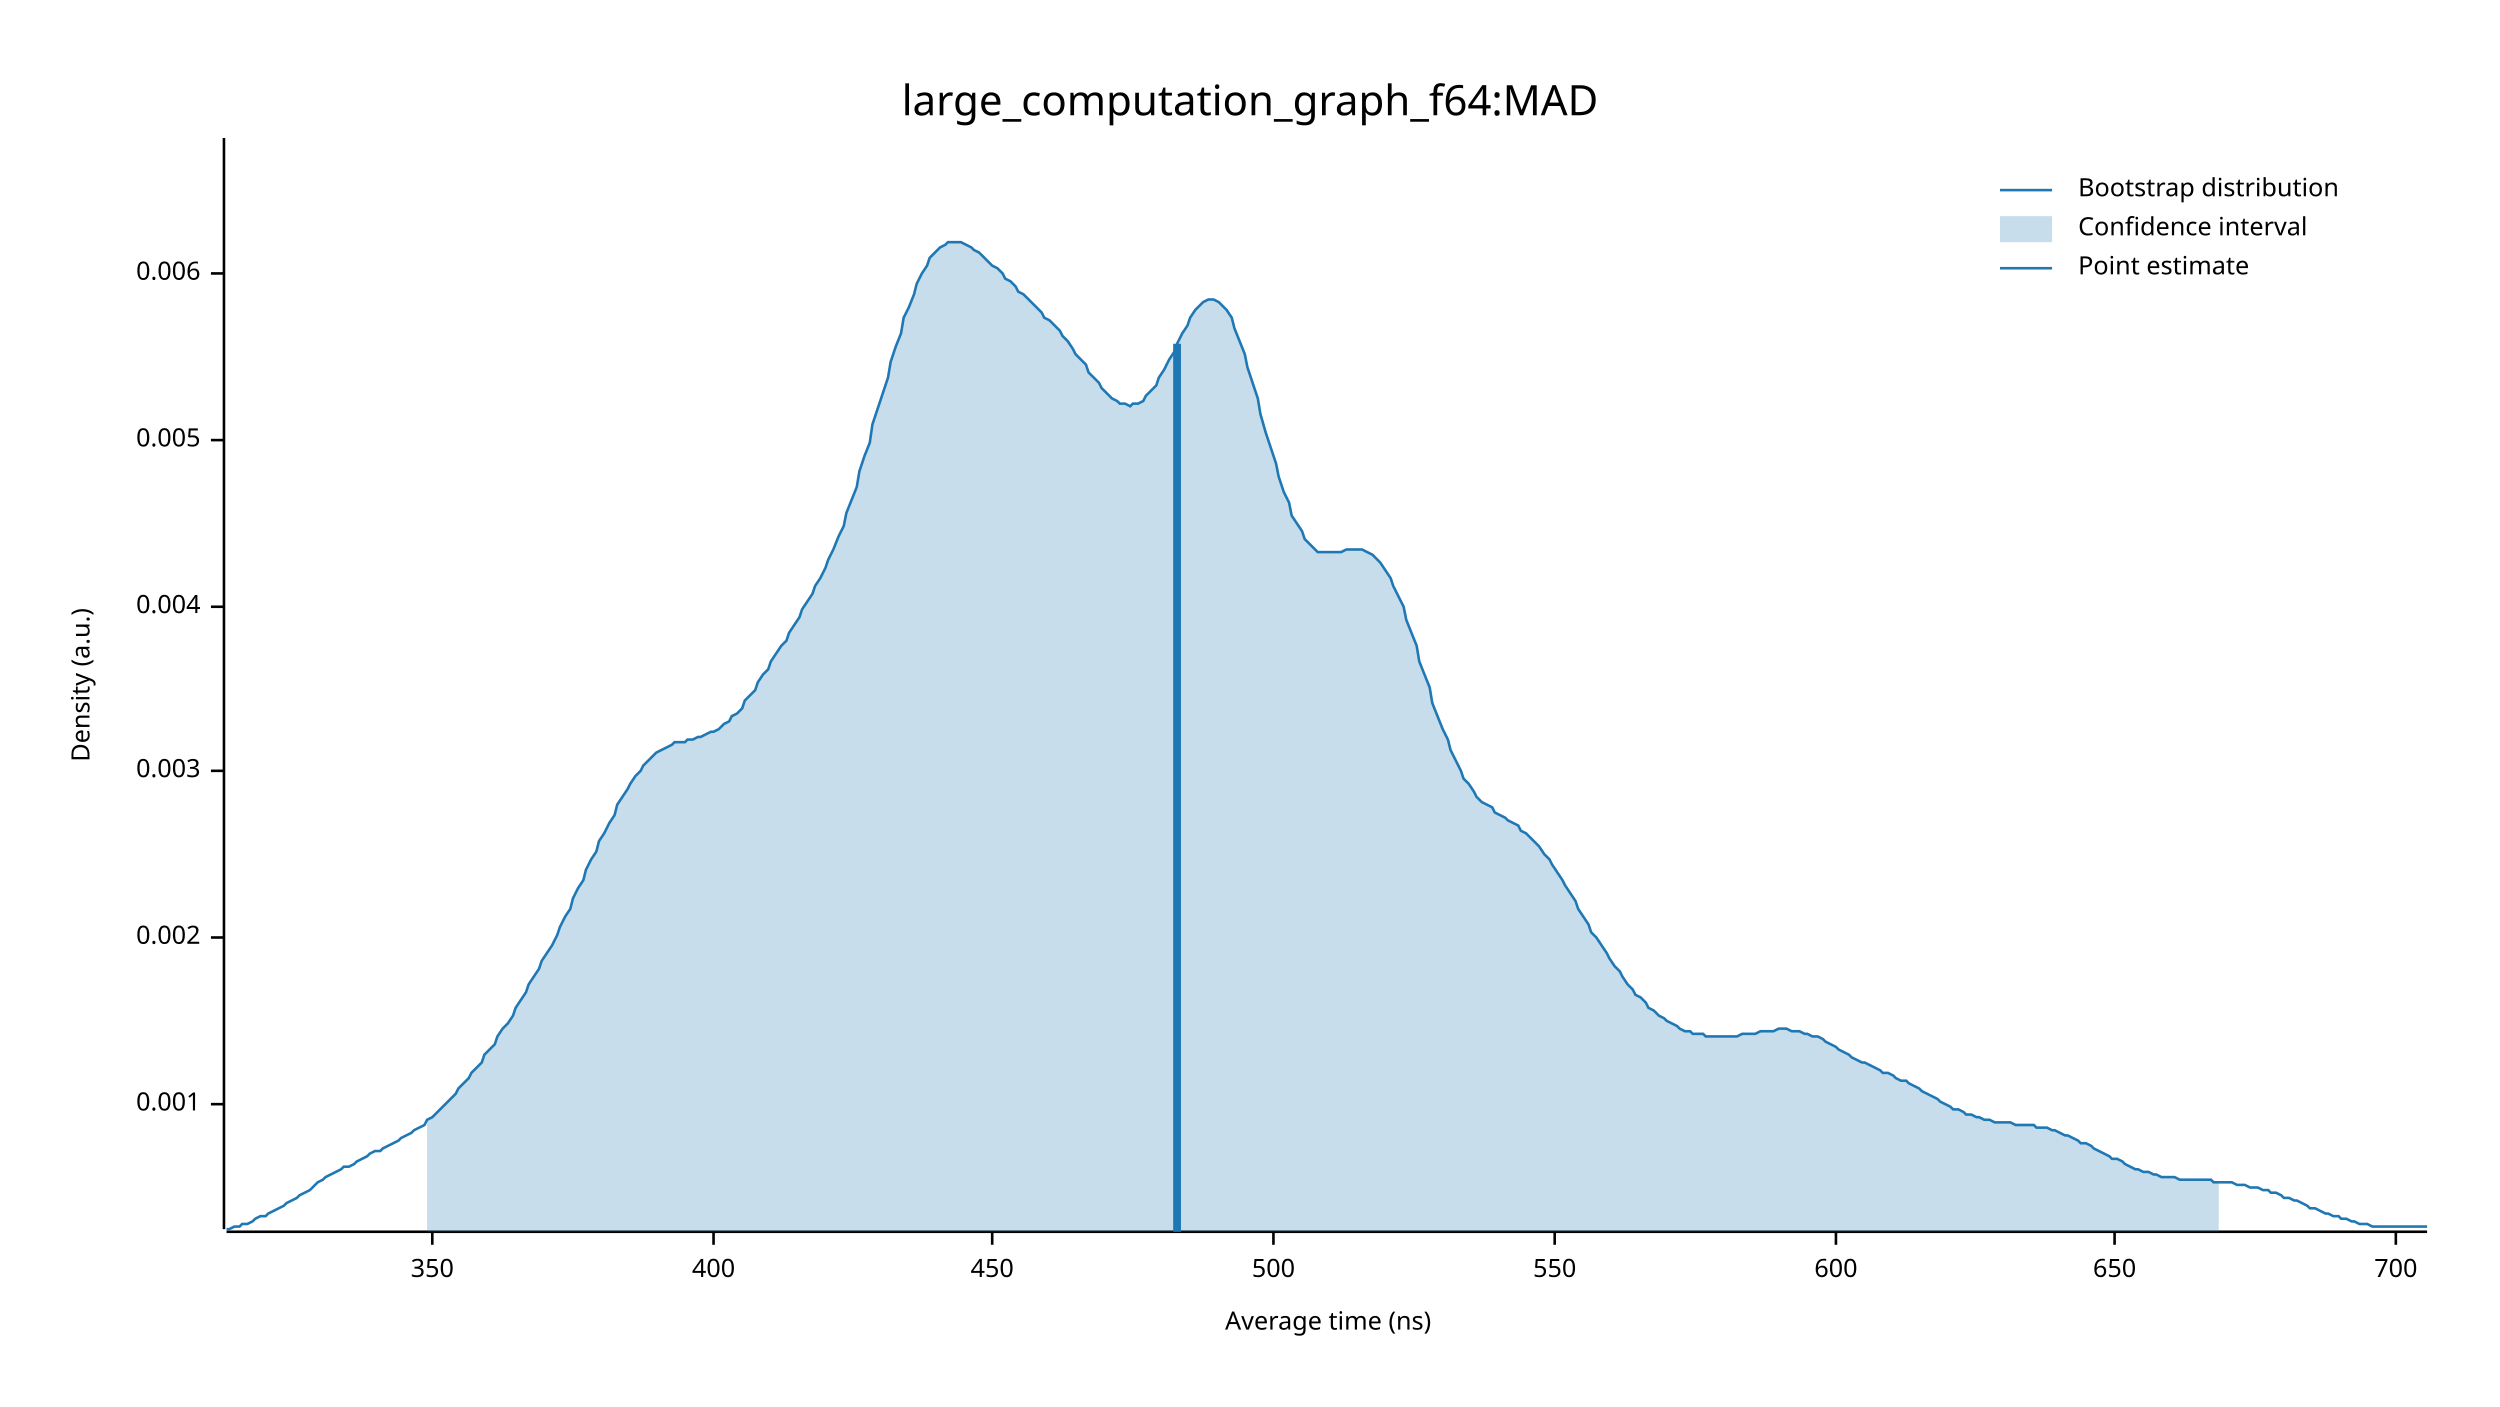
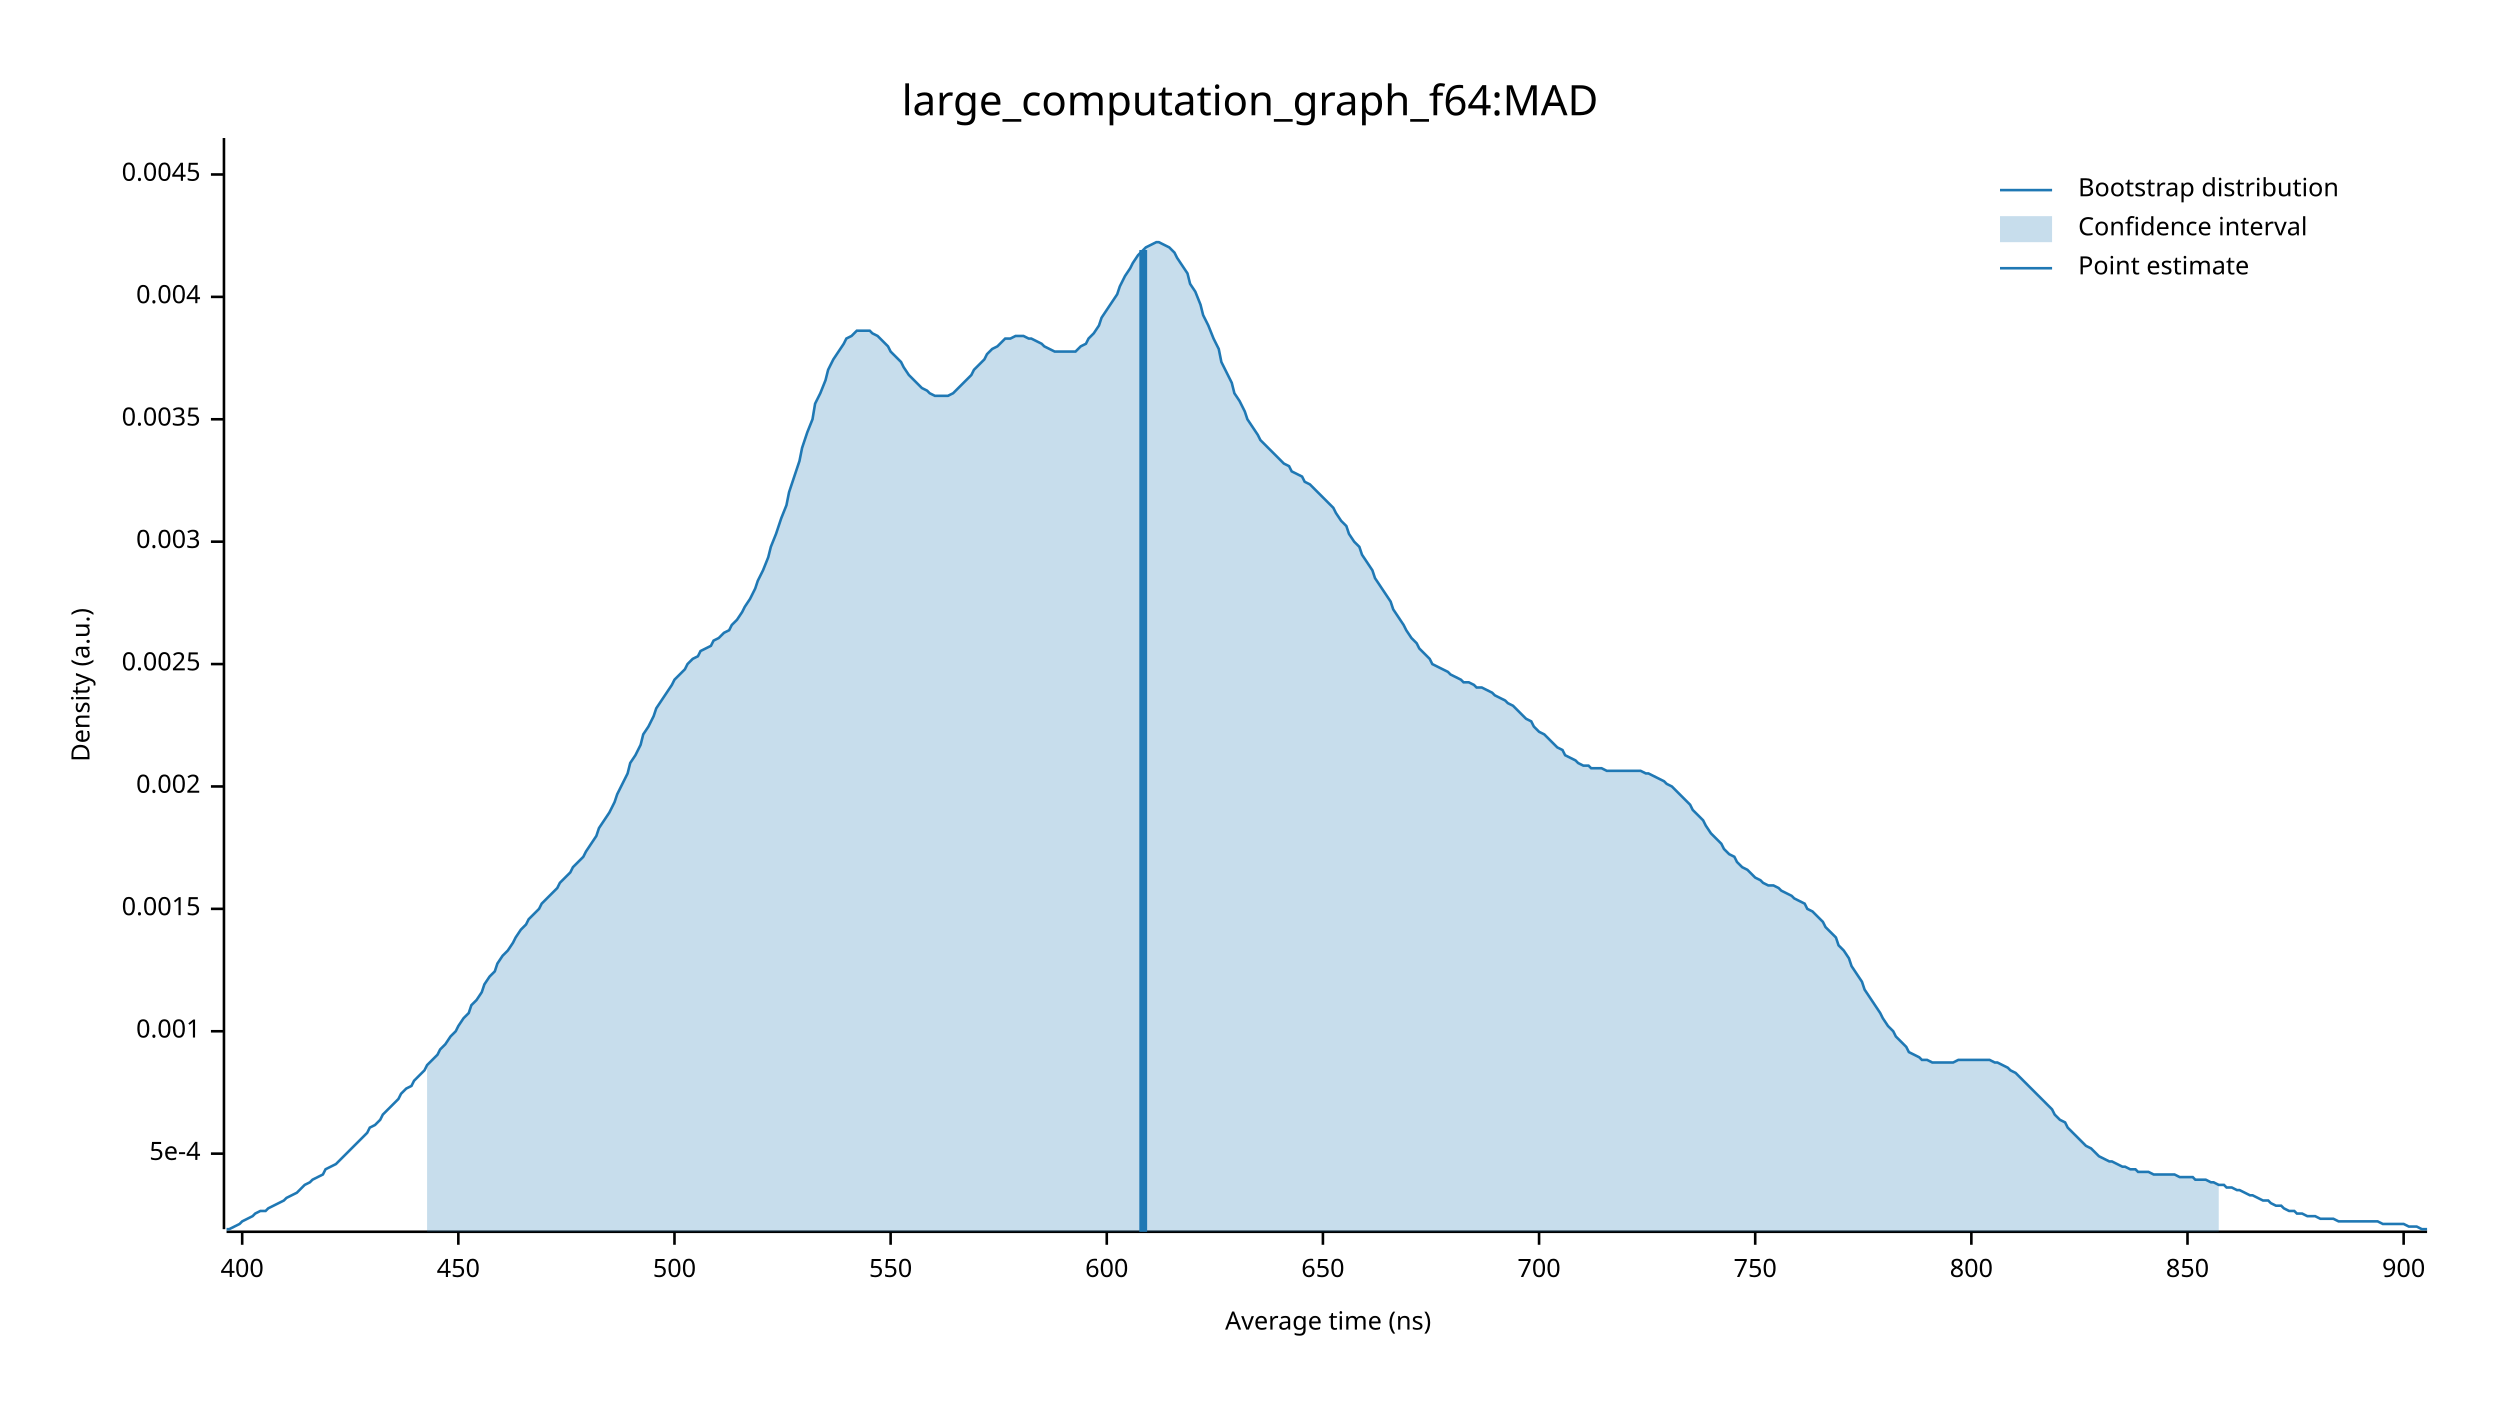
<svg xmlns="http://www.w3.org/2000/svg" width="960" height="540" viewBox="0 0 960 540">
  <text x="480" y="32" dy="0.76em" text-anchor="middle" font-family="sans-serif" font-size="16.129" opacity="1" fill="#000000">
large_computation_graph_f64:MAD
</text>
  <text x="27" y="263" dy="0.76em" text-anchor="middle" font-family="sans-serif" font-size="9.677" opacity="1" fill="#000000" transform="rotate(270, 27, 263)">
Density (a.u.)
</text>
  <text x="510" y="513" dy="-0.5ex" text-anchor="middle" font-family="sans-serif" font-size="9.677" opacity="1" fill="#000000">
Average time (ns)
</text>
  <polyline fill="none" opacity="1" stroke="#000000" stroke-width="1" points="86,53 86,472 " />
-   <text x="77" y="424" dy="0.5ex" text-anchor="end" font-family="sans-serif" font-size="9.677" opacity="1" fill="#000000">
+   <text x="77" y="443" dy="0.5ex" text-anchor="end" font-family="sans-serif" font-size="9.677" opacity="1" fill="#000000">
+ 5e-4
+ </text>
+   <polyline fill="none" opacity="1" stroke="#000000" stroke-width="1" points="81,443 86,443 " />
+   <text x="77" y="396" dy="0.5ex" text-anchor="end" font-family="sans-serif" font-size="9.677" opacity="1" fill="#000000">
0.001
</text>
-   <polyline fill="none" opacity="1" stroke="#000000" stroke-width="1" points="81,424 86,424 " />
-   <text x="77" y="360" dy="0.5ex" text-anchor="end" font-family="sans-serif" font-size="9.677" opacity="1" fill="#000000">
+   <polyline fill="none" opacity="1" stroke="#000000" stroke-width="1" points="81,396 86,396 " />
+   <text x="77" y="349" dy="0.5ex" text-anchor="end" font-family="sans-serif" font-size="9.677" opacity="1" fill="#000000">
+ 0.0015
+ </text>
+   <polyline fill="none" opacity="1" stroke="#000000" stroke-width="1" points="81,349 86,349 " />
+   <text x="77" y="302" dy="0.5ex" text-anchor="end" font-family="sans-serif" font-size="9.677" opacity="1" fill="#000000">
0.002
</text>
-   <polyline fill="none" opacity="1" stroke="#000000" stroke-width="1" points="81,360 86,360 " />
-   <text x="77" y="296" dy="0.5ex" text-anchor="end" font-family="sans-serif" font-size="9.677" opacity="1" fill="#000000">
+   <polyline fill="none" opacity="1" stroke="#000000" stroke-width="1" points="81,302 86,302 " />
+   <text x="77" y="255" dy="0.5ex" text-anchor="end" font-family="sans-serif" font-size="9.677" opacity="1" fill="#000000">
+ 0.0025
+ </text>
+   <polyline fill="none" opacity="1" stroke="#000000" stroke-width="1" points="81,255 86,255 " />
+   <text x="77" y="208" dy="0.5ex" text-anchor="end" font-family="sans-serif" font-size="9.677" opacity="1" fill="#000000">
0.003
</text>
-   <polyline fill="none" opacity="1" stroke="#000000" stroke-width="1" points="81,296 86,296 " />
-   <text x="77" y="233" dy="0.5ex" text-anchor="end" font-family="sans-serif" font-size="9.677" opacity="1" fill="#000000">
+   <polyline fill="none" opacity="1" stroke="#000000" stroke-width="1" points="81,208 86,208 " />
+   <text x="77" y="161" dy="0.5ex" text-anchor="end" font-family="sans-serif" font-size="9.677" opacity="1" fill="#000000">
+ 0.0035
+ </text>
+   <polyline fill="none" opacity="1" stroke="#000000" stroke-width="1" points="81,161 86,161 " />
+   <text x="77" y="114" dy="0.5ex" text-anchor="end" font-family="sans-serif" font-size="9.677" opacity="1" fill="#000000">
0.004
</text>
-   <polyline fill="none" opacity="1" stroke="#000000" stroke-width="1" points="81,233 86,233 " />
-   <text x="77" y="169" dy="0.5ex" text-anchor="end" font-family="sans-serif" font-size="9.677" opacity="1" fill="#000000">
- 0.005
+   <polyline fill="none" opacity="1" stroke="#000000" stroke-width="1" points="81,114 86,114 " />
+   <text x="77" y="67" dy="0.5ex" text-anchor="end" font-family="sans-serif" font-size="9.677" opacity="1" fill="#000000">
+ 0.0045
</text>
-   <polyline fill="none" opacity="1" stroke="#000000" stroke-width="1" points="81,169 86,169 " />
-   <text x="77" y="105" dy="0.5ex" text-anchor="end" font-family="sans-serif" font-size="9.677" opacity="1" fill="#000000">
- 0.006
- </text>
-   <polyline fill="none" opacity="1" stroke="#000000" stroke-width="1" points="81,105 86,105 " />
+   <polyline fill="none" opacity="1" stroke="#000000" stroke-width="1" points="81,67 86,67 " />
  <polyline fill="none" opacity="1" stroke="#000000" stroke-width="1" points="87,473 932,473 " />
-   <text x="166" y="483" dy="0.76em" text-anchor="middle" font-family="sans-serif" font-size="9.677" opacity="1" fill="#000000">
- 350
- </text>
-   <polyline fill="none" opacity="1" stroke="#000000" stroke-width="1" points="166,473 166,478 " />
-   <text x="274" y="483" dy="0.76em" text-anchor="middle" font-family="sans-serif" font-size="9.677" opacity="1" fill="#000000">
+   <text x="93" y="483" dy="0.76em" text-anchor="middle" font-family="sans-serif" font-size="9.677" opacity="1" fill="#000000">
400
</text>
-   <polyline fill="none" opacity="1" stroke="#000000" stroke-width="1" points="274,473 274,478 " />
-   <text x="381" y="483" dy="0.76em" text-anchor="middle" font-family="sans-serif" font-size="9.677" opacity="1" fill="#000000">
+   <polyline fill="none" opacity="1" stroke="#000000" stroke-width="1" points="93,473 93,478 " />
+   <text x="176" y="483" dy="0.76em" text-anchor="middle" font-family="sans-serif" font-size="9.677" opacity="1" fill="#000000">
450
</text>
-   <polyline fill="none" opacity="1" stroke="#000000" stroke-width="1" points="381,473 381,478 " />
-   <text x="489" y="483" dy="0.76em" text-anchor="middle" font-family="sans-serif" font-size="9.677" opacity="1" fill="#000000">
+   <polyline fill="none" opacity="1" stroke="#000000" stroke-width="1" points="176,473 176,478 " />
+   <text x="259" y="483" dy="0.76em" text-anchor="middle" font-family="sans-serif" font-size="9.677" opacity="1" fill="#000000">
500
</text>
-   <polyline fill="none" opacity="1" stroke="#000000" stroke-width="1" points="489,473 489,478 " />
-   <text x="597" y="483" dy="0.76em" text-anchor="middle" font-family="sans-serif" font-size="9.677" opacity="1" fill="#000000">
+   <polyline fill="none" opacity="1" stroke="#000000" stroke-width="1" points="259,473 259,478 " />
+   <text x="342" y="483" dy="0.76em" text-anchor="middle" font-family="sans-serif" font-size="9.677" opacity="1" fill="#000000">
550
</text>
-   <polyline fill="none" opacity="1" stroke="#000000" stroke-width="1" points="597,473 597,478 " />
-   <text x="705" y="483" dy="0.76em" text-anchor="middle" font-family="sans-serif" font-size="9.677" opacity="1" fill="#000000">
+   <polyline fill="none" opacity="1" stroke="#000000" stroke-width="1" points="342,473 342,478 " />
+   <text x="425" y="483" dy="0.76em" text-anchor="middle" font-family="sans-serif" font-size="9.677" opacity="1" fill="#000000">
600
</text>
-   <polyline fill="none" opacity="1" stroke="#000000" stroke-width="1" points="705,473 705,478 " />
-   <text x="812" y="483" dy="0.76em" text-anchor="middle" font-family="sans-serif" font-size="9.677" opacity="1" fill="#000000">
+   <polyline fill="none" opacity="1" stroke="#000000" stroke-width="1" points="425,473 425,478 " />
+   <text x="508" y="483" dy="0.76em" text-anchor="middle" font-family="sans-serif" font-size="9.677" opacity="1" fill="#000000">
650
</text>
-   <polyline fill="none" opacity="1" stroke="#000000" stroke-width="1" points="812,473 812,478 " />
-   <text x="920" y="483" dy="0.76em" text-anchor="middle" font-family="sans-serif" font-size="9.677" opacity="1" fill="#000000">
+   <polyline fill="none" opacity="1" stroke="#000000" stroke-width="1" points="508,473 508,478 " />
+   <text x="591" y="483" dy="0.76em" text-anchor="middle" font-family="sans-serif" font-size="9.677" opacity="1" fill="#000000">
700
</text>
-   <polyline fill="none" opacity="1" stroke="#000000" stroke-width="1" points="920,473 920,478 " />
-   <polyline fill="none" opacity="1" stroke="#1F78B4" stroke-width="1" points="87,472 88,472 90,471 92,471 93,470 95,470 97,469 98,468 100,467 102,467 103,466 105,465 107,464 109,463 110,462 112,461 114,460 115,459 117,458 119,457 120,456 122,454 124,453 125,452 127,451 129,450 131,449 132,448 134,448 136,447 137,446 139,445 141,444 142,443 144,442 146,442 147,441 149,440 151,439 153,438 154,437 156,436 158,435 159,434 161,433 163,432 164,430 166,429 168,427 169,426 171,424 173,422 175,420 176,418 178,416 180,414 181,412 183,410 185,408 186,405 188,403 190,401 191,398 193,395 195,393 197,390 198,387 200,384 202,381 203,378 205,375 207,372 208,369 210,366 212,363 214,359 215,356 217,352 219,349 220,345 222,341 224,338 225,334 227,330 229,327 230,323 232,320 234,316 236,313 237,309 239,306 241,303 242,301 244,298 246,296 247,294 249,292 251,290 252,289 254,288 256,287 258,286 259,285 261,285 263,285 264,284 266,284 268,283 269,283 271,282 273,281 274,281 276,280 278,278 280,277 281,275 283,274 285,272 286,269 288,267 290,265 291,262 293,259 295,257 296,254 298,251 300,248 302,246 303,243 305,240 307,237 308,234 310,231 312,228 313,225 315,222 317,218 318,215 320,211 322,206 324,202 325,197 327,192 329,187 330,181 332,175 334,170 335,163 337,157 339,151 341,145 342,139 344,133 346,128 347,122 349,118 351,113 352,109 354,105 356,102 357,99 359,97 361,95 363,94 364,93 366,93 368,93 369,93 371,94 373,95 374,96 376,97 378,99 379,100 381,102 383,103 385,105 386,107 388,108 390,110 391,112 393,113 395,115 396,116 398,118 400,120 401,122 403,123 405,125 407,127 408,129 410,131 412,134 413,136 415,138 417,140 418,143 420,145 422,147 423,149 425,151 427,153 429,154 430,155 432,155 434,156 435,155 437,155 439,154 440,152 442,150 444,148 445,145 447,142 449,138 451,135 452,132 454,128 456,125 457,122 459,119 461,117 462,116 464,115 466,115 468,116 469,117 471,119 473,122 474,126 476,131 478,136 479,141 481,147 483,153 484,159 486,166 488,172 490,178 491,183 493,189 495,193 496,198 498,201 500,204 501,207 503,209 505,211 506,212 508,212 510,212 512,212 513,212 515,212 517,211 518,211 520,211 522,211 523,211 525,212 527,213 528,214 530,216 532,219 534,222 535,225 537,229 539,233 540,238 542,243 544,248 545,254 547,259 549,264 550,270 552,275 554,280 556,284 557,288 559,292 561,296 562,299 564,301 566,304 567,306 569,308 571,309 573,310 574,312 576,313 578,314 579,315 581,316 583,317 584,319 586,320 588,322 589,323 591,325 593,328 595,330 596,332 598,335 600,338 601,340 603,343 605,346 606,349 608,352 610,355 611,358 613,360 615,363 617,366 618,368 620,371 622,373 623,375 625,378 627,380 628,382 630,383 632,385 633,387 635,388 637,390 639,391 640,392 642,393 644,394 645,395 647,396 649,396 650,397 652,397 654,397 655,398 657,398 659,398 661,398 662,398 664,398 666,398 667,398 669,397 671,397 672,397 674,397 676,396 677,396 679,396 681,396 683,395 684,395 686,395 688,396 689,396 691,396 693,397 694,397 696,398 698,398 700,399 701,400 703,401 705,402 706,403 708,404 710,405 711,406 713,407 715,408 716,408 718,409 720,410 722,411 723,412 725,412 727,413 728,414 730,415 732,415 733,416 735,417 737,418 738,419 740,420 742,421 744,422 745,423 747,424 749,425 750,426 752,426 754,427 755,428 757,428 759,429 760,429 762,430 764,430 766,431 767,431 769,431 771,431 772,431 774,432 776,432 777,432 779,432 781,432 782,433 784,433 786,433 788,434 789,434 791,435 793,436 794,436 796,437 798,438 799,439 801,439 803,440 804,441 806,442 808,443 810,444 811,445 813,445 815,446 816,447 818,448 820,449 821,449 823,450 825,450 827,451 828,451 830,452 832,452 833,452 835,452 837,453 838,453 840,453 842,453 843,453 845,453 847,453 849,453 850,454 852,454 854,454 855,454 857,454 859,455 860,455 862,455 864,456 865,456 867,456 869,457 871,457 872,458 874,458 876,459 877,460 879,460 881,461 882,461 884,462 886,463 887,464 889,464 891,465 893,466 894,466 896,467 898,467 899,468 901,468 903,469 904,469 906,470 908,470 909,470 911,471 913,471 915,471 916,471 918,471 920,471 921,471 923,471 925,471 926,471 928,471 930,471 932,471 " />
-   <polygon opacity="0.25" fill="#1F78B4" points="164,430 166,429 168,427 169,426 171,424 173,422 175,420 176,418 178,416 180,414 181,412 183,410 185,408 186,405 188,403 190,401 191,398 193,395 195,393 197,390 198,387 200,384 202,381 203,378 205,375 207,372 208,369 210,366 212,363 214,359 215,356 217,352 219,349 220,345 222,341 224,338 225,334 227,330 229,327 230,323 232,320 234,316 236,313 237,309 239,306 241,303 242,301 244,298 246,296 247,294 249,292 251,290 252,289 254,288 256,287 258,286 259,285 261,285 263,285 264,284 266,284 268,283 269,283 271,282 273,281 274,281 276,280 278,278 280,277 281,275 283,274 285,272 286,269 288,267 290,265 291,262 293,259 295,257 296,254 298,251 300,248 302,246 303,243 305,240 307,237 308,234 310,231 312,228 313,225 315,222 317,218 318,215 320,211 322,206 324,202 325,197 327,192 329,187 330,181 332,175 334,170 335,163 337,157 339,151 341,145 342,139 344,133 346,128 347,122 349,118 351,113 352,109 354,105 356,102 357,99 359,97 361,95 363,94 364,93 366,93 368,93 369,93 371,94 373,95 374,96 376,97 378,99 379,100 381,102 383,103 385,105 386,107 388,108 390,110 391,112 393,113 395,115 396,116 398,118 400,120 401,122 403,123 405,125 407,127 408,129 410,131 412,134 413,136 415,138 417,140 418,143 420,145 422,147 423,149 425,151 427,153 429,154 430,155 432,155 434,156 435,155 437,155 439,154 440,152 442,150 444,148 445,145 447,142 449,138 451,135 452,132 454,128 456,125 457,122 459,119 461,117 462,116 464,115 466,115 468,116 469,117 471,119 473,122 474,126 476,131 478,136 479,141 481,147 483,153 484,159 486,166 488,172 490,178 491,183 493,189 495,193 496,198 498,201 500,204 501,207 503,209 505,211 506,212 508,212 510,212 512,212 513,212 515,212 517,211 518,211 520,211 522,211 523,211 525,212 527,213 528,214 530,216 532,219 534,222 535,225 537,229 539,233 540,238 542,243 544,248 545,254 547,259 549,264 550,270 552,275 554,280 556,284 557,288 559,292 561,296 562,299 564,301 566,304 567,306 569,308 571,309 573,310 574,312 576,313 578,314 579,315 581,316 583,317 584,319 586,320 588,322 589,323 591,325 593,328 595,330 596,332 598,335 600,338 601,340 603,343 605,346 606,349 608,352 610,355 611,358 613,360 615,363 617,366 618,368 620,371 622,373 623,375 625,378 627,380 628,382 630,383 632,385 633,387 635,388 637,390 639,391 640,392 642,393 644,394 645,395 647,396 649,396 650,397 652,397 654,397 655,398 657,398 659,398 661,398 662,398 664,398 666,398 667,398 669,397 671,397 672,397 674,397 676,396 677,396 679,396 681,396 683,395 684,395 686,395 688,396 689,396 691,396 693,397 694,397 696,398 698,398 700,399 701,400 703,401 705,402 706,403 708,404 710,405 711,406 713,407 715,408 716,408 718,409 720,410 722,411 723,412 725,412 727,413 728,414 730,415 732,415 733,416 735,417 737,418 738,419 740,420 742,421 744,422 745,423 747,424 749,425 750,426 752,426 754,427 755,428 757,428 759,429 760,429 762,430 764,430 766,431 767,431 769,431 771,431 772,431 774,432 776,432 777,432 779,432 781,432 782,433 784,433 786,433 788,434 789,434 791,435 793,436 794,436 796,437 798,438 799,439 801,439 803,440 804,441 806,442 808,443 810,444 811,445 813,445 815,446 816,447 818,448 820,449 821,449 823,450 825,450 827,451 828,451 830,452 832,452 833,452 835,452 837,453 838,453 840,453 842,453 843,453 845,453 847,453 849,453 850,454 852,454 852,473 164,473 " />
-   <polyline fill="none" opacity="1" stroke="#1F78B4" stroke-width="3" points="452,473 452,132 " />
+   <polyline fill="none" opacity="1" stroke="#000000" stroke-width="1" points="591,473 591,478 " />
+   <text x="674" y="483" dy="0.76em" text-anchor="middle" font-family="sans-serif" font-size="9.677" opacity="1" fill="#000000">
+ 750
+ </text>
+   <polyline fill="none" opacity="1" stroke="#000000" stroke-width="1" points="674,473 674,478 " />
+   <text x="757" y="483" dy="0.76em" text-anchor="middle" font-family="sans-serif" font-size="9.677" opacity="1" fill="#000000">
+ 800
+ </text>
+   <polyline fill="none" opacity="1" stroke="#000000" stroke-width="1" points="757,473 757,478 " />
+   <text x="840" y="483" dy="0.76em" text-anchor="middle" font-family="sans-serif" font-size="9.677" opacity="1" fill="#000000">
+ 850
+ </text>
+   <polyline fill="none" opacity="1" stroke="#000000" stroke-width="1" points="840,473 840,478 " />
+   <text x="923" y="483" dy="0.76em" text-anchor="middle" font-family="sans-serif" font-size="9.677" opacity="1" fill="#000000">
+ 900
+ </text>
+   <polyline fill="none" opacity="1" stroke="#000000" stroke-width="1" points="923,473 923,478 " />
+   <polyline fill="none" opacity="1" stroke="#1F78B4" stroke-width="1" points="87,472 88,472 90,471 92,470 93,469 95,468 97,467 98,466 100,465 102,465 103,464 105,463 107,462 109,461 110,460 112,459 114,458 115,457 117,455 119,454 120,453 122,452 124,451 125,449 127,448 129,447 131,445 132,444 134,442 136,440 137,439 139,437 141,435 142,433 144,432 146,430 147,428 149,426 151,424 153,422 154,420 156,418 158,417 159,415 161,413 163,411 164,409 166,407 168,405 169,403 171,401 173,398 175,396 176,394 178,391 180,389 181,386 183,384 185,381 186,378 188,375 190,373 191,370 193,367 195,365 197,362 198,360 200,357 202,355 203,353 205,351 207,349 208,347 210,345 212,343 214,341 215,339 217,337 219,335 220,333 222,331 224,329 225,327 227,324 229,321 230,318 232,315 234,312 236,308 237,305 239,301 241,297 242,293 244,290 246,286 247,282 249,279 251,275 252,272 254,269 256,266 258,263 259,261 261,259 263,257 264,255 266,253 268,252 269,250 271,249 273,248 274,246 276,245 278,243 280,242 281,240 283,238 285,235 286,233 288,230 290,226 291,223 293,219 295,214 296,210 298,205 300,199 302,194 303,189 305,183 307,177 308,172 310,166 312,161 313,155 315,151 317,146 318,142 320,138 322,135 324,132 325,130 327,129 329,127 330,127 332,127 334,127 335,128 337,129 339,131 341,133 342,135 344,137 346,139 347,141 349,144 351,146 352,147 354,149 356,150 357,151 359,152 361,152 363,152 364,152 366,151 368,149 369,148 371,146 373,144 374,142 376,140 378,138 379,136 381,134 383,133 385,131 386,130 388,130 390,129 391,129 393,129 395,130 396,130 398,131 400,132 401,133 403,134 405,135 407,135 408,135 410,135 412,135 413,135 415,133 417,132 418,130 420,128 422,125 423,122 425,119 427,116 429,113 430,110 432,106 434,103 435,101 437,98 439,96 440,95 442,94 444,93 445,93 447,94 449,95 451,97 452,99 454,102 456,105 457,109 459,112 461,117 462,121 464,125 466,130 468,134 469,139 471,143 473,147 474,151 476,154 478,158 479,161 481,164 483,167 484,169 486,171 488,173 490,175 491,176 493,178 495,179 496,181 498,182 500,183 501,185 503,186 505,188 506,189 508,191 510,193 512,195 513,197 515,200 517,202 518,205 520,208 522,210 523,213 525,216 527,219 528,222 530,225 532,228 534,231 535,234 537,237 539,240 540,242 542,245 544,247 545,249 547,251 549,253 550,255 552,256 554,257 556,258 557,259 559,260 561,261 562,262 564,262 566,263 567,264 569,264 571,265 573,266 574,267 576,268 578,269 579,270 581,271 583,273 584,274 586,276 588,277 589,279 591,281 593,282 595,284 596,285 598,287 600,288 601,290 603,291 605,292 606,293 608,294 610,294 611,295 613,295 615,295 617,296 618,296 620,296 622,296 623,296 625,296 627,296 628,296 630,296 632,297 633,297 635,298 637,299 639,300 640,301 642,302 644,304 645,305 647,307 649,309 650,311 652,313 654,315 655,317 657,320 659,322 661,324 662,326 664,328 666,329 667,331 669,333 671,334 672,335 674,337 676,338 677,339 679,340 681,340 683,341 684,342 686,343 688,344 689,345 691,346 693,347 694,349 696,350 698,352 700,354 701,356 703,358 705,360 706,363 708,365 710,368 711,371 713,374 715,377 716,380 718,383 720,386 722,389 723,391 725,394 727,396 728,398 730,400 732,402 733,404 735,405 737,406 738,407 740,407 742,408 744,408 745,408 747,408 749,408 750,408 752,407 754,407 755,407 757,407 759,407 760,407 762,407 764,407 766,408 767,408 769,409 771,410 772,411 774,412 776,414 777,415 779,417 781,419 782,420 784,422 786,424 788,426 789,428 791,430 793,431 794,433 796,435 798,437 799,438 801,440 803,441 804,442 806,444 808,445 810,446 811,446 813,447 815,448 816,448 818,449 820,449 821,450 823,450 825,450 827,451 828,451 830,451 832,451 833,451 835,451 837,452 838,452 840,452 842,452 843,453 845,453 847,453 849,454 850,454 852,455 854,455 855,456 857,456 859,457 860,457 862,458 864,459 865,459 867,460 869,461 871,461 872,462 874,463 876,463 877,464 879,465 881,465 882,466 884,466 886,467 887,467 889,467 891,468 893,468 894,468 896,468 898,469 899,469 901,469 903,469 904,469 906,469 908,469 909,469 911,469 913,469 915,470 916,470 918,470 920,470 921,470 923,470 925,471 926,471 928,471 930,472 932,472 " />
+   <polygon opacity="0.25" fill="#1F78B4" points="164,409 166,407 168,405 169,403 171,401 173,398 175,396 176,394 178,391 180,389 181,386 183,384 185,381 186,378 188,375 190,373 191,370 193,367 195,365 197,362 198,360 200,357 202,355 203,353 205,351 207,349 208,347 210,345 212,343 214,341 215,339 217,337 219,335 220,333 222,331 224,329 225,327 227,324 229,321 230,318 232,315 234,312 236,308 237,305 239,301 241,297 242,293 244,290 246,286 247,282 249,279 251,275 252,272 254,269 256,266 258,263 259,261 261,259 263,257 264,255 266,253 268,252 269,250 271,249 273,248 274,246 276,245 278,243 280,242 281,240 283,238 285,235 286,233 288,230 290,226 291,223 293,219 295,214 296,210 298,205 300,199 302,194 303,189 305,183 307,177 308,172 310,166 312,161 313,155 315,151 317,146 318,142 320,138 322,135 324,132 325,130 327,129 329,127 330,127 332,127 334,127 335,128 337,129 339,131 341,133 342,135 344,137 346,139 347,141 349,144 351,146 352,147 354,149 356,150 357,151 359,152 361,152 363,152 364,152 366,151 368,149 369,148 371,146 373,144 374,142 376,140 378,138 379,136 381,134 383,133 385,131 386,130 388,130 390,129 391,129 393,129 395,130 396,130 398,131 400,132 401,133 403,134 405,135 407,135 408,135 410,135 412,135 413,135 415,133 417,132 418,130 420,128 422,125 423,122 425,119 427,116 429,113 430,110 432,106 434,103 435,101 437,98 439,96 440,95 442,94 444,93 445,93 447,94 449,95 451,97 452,99 454,102 456,105 457,109 459,112 461,117 462,121 464,125 466,130 468,134 469,139 471,143 473,147 474,151 476,154 478,158 479,161 481,164 483,167 484,169 486,171 488,173 490,175 491,176 493,178 495,179 496,181 498,182 500,183 501,185 503,186 505,188 506,189 508,191 510,193 512,195 513,197 515,200 517,202 518,205 520,208 522,210 523,213 525,216 527,219 528,222 530,225 532,228 534,231 535,234 537,237 539,240 540,242 542,245 544,247 545,249 547,251 549,253 550,255 552,256 554,257 556,258 557,259 559,260 561,261 562,262 564,262 566,263 567,264 569,264 571,265 573,266 574,267 576,268 578,269 579,270 581,271 583,273 584,274 586,276 588,277 589,279 591,281 593,282 595,284 596,285 598,287 600,288 601,290 603,291 605,292 606,293 608,294 610,294 611,295 613,295 615,295 617,296 618,296 620,296 622,296 623,296 625,296 627,296 628,296 630,296 632,297 633,297 635,298 637,299 639,300 640,301 642,302 644,304 645,305 647,307 649,309 650,311 652,313 654,315 655,317 657,320 659,322 661,324 662,326 664,328 666,329 667,331 669,333 671,334 672,335 674,337 676,338 677,339 679,340 681,340 683,341 684,342 686,343 688,344 689,345 691,346 693,347 694,349 696,350 698,352 700,354 701,356 703,358 705,360 706,363 708,365 710,368 711,371 713,374 715,377 716,380 718,383 720,386 722,389 723,391 725,394 727,396 728,398 730,400 732,402 733,404 735,405 737,406 738,407 740,407 742,408 744,408 745,408 747,408 749,408 750,408 752,407 754,407 755,407 757,407 759,407 760,407 762,407 764,407 766,408 767,408 769,409 771,410 772,411 774,412 776,414 777,415 779,417 781,419 782,420 784,422 786,424 788,426 789,428 791,430 793,431 794,433 796,435 798,437 799,438 801,440 803,441 804,442 806,444 808,445 810,446 811,446 813,447 815,448 816,448 818,449 820,449 821,450 823,450 825,450 827,451 828,451 830,451 832,451 833,451 835,451 837,452 838,452 840,452 842,452 843,453 845,453 847,453 849,454 850,454 852,455 852,473 164,473 " />
+   <polyline fill="none" opacity="1" stroke="#1F78B4" stroke-width="3" points="439,473 439,96 " />
  <text x="798" y="68" dy="0.76em" text-anchor="start" font-family="sans-serif" font-size="9.677" opacity="1" fill="#000000">
Bootstrap distribution
</text>
  <text x="798" y="83" dy="0.76em" text-anchor="start" font-family="sans-serif" font-size="9.677" opacity="1" fill="#000000">
Confidence interval
</text>
  <text x="798" y="98" dy="0.76em" text-anchor="start" font-family="sans-serif" font-size="9.677" opacity="1" fill="#000000">
Point estimate
</text>
  <polyline fill="none" opacity="1" stroke="#1F78B4" stroke-width="1" points="768,73 788,73 " />
  <rect x="768" y="83" width="20" height="10" opacity="0.25" fill="#1F78B4" stroke="none" />
  <polyline fill="none" opacity="1" stroke="#1F78B4" stroke-width="1" points="768,103 788,103 " />
</svg>
